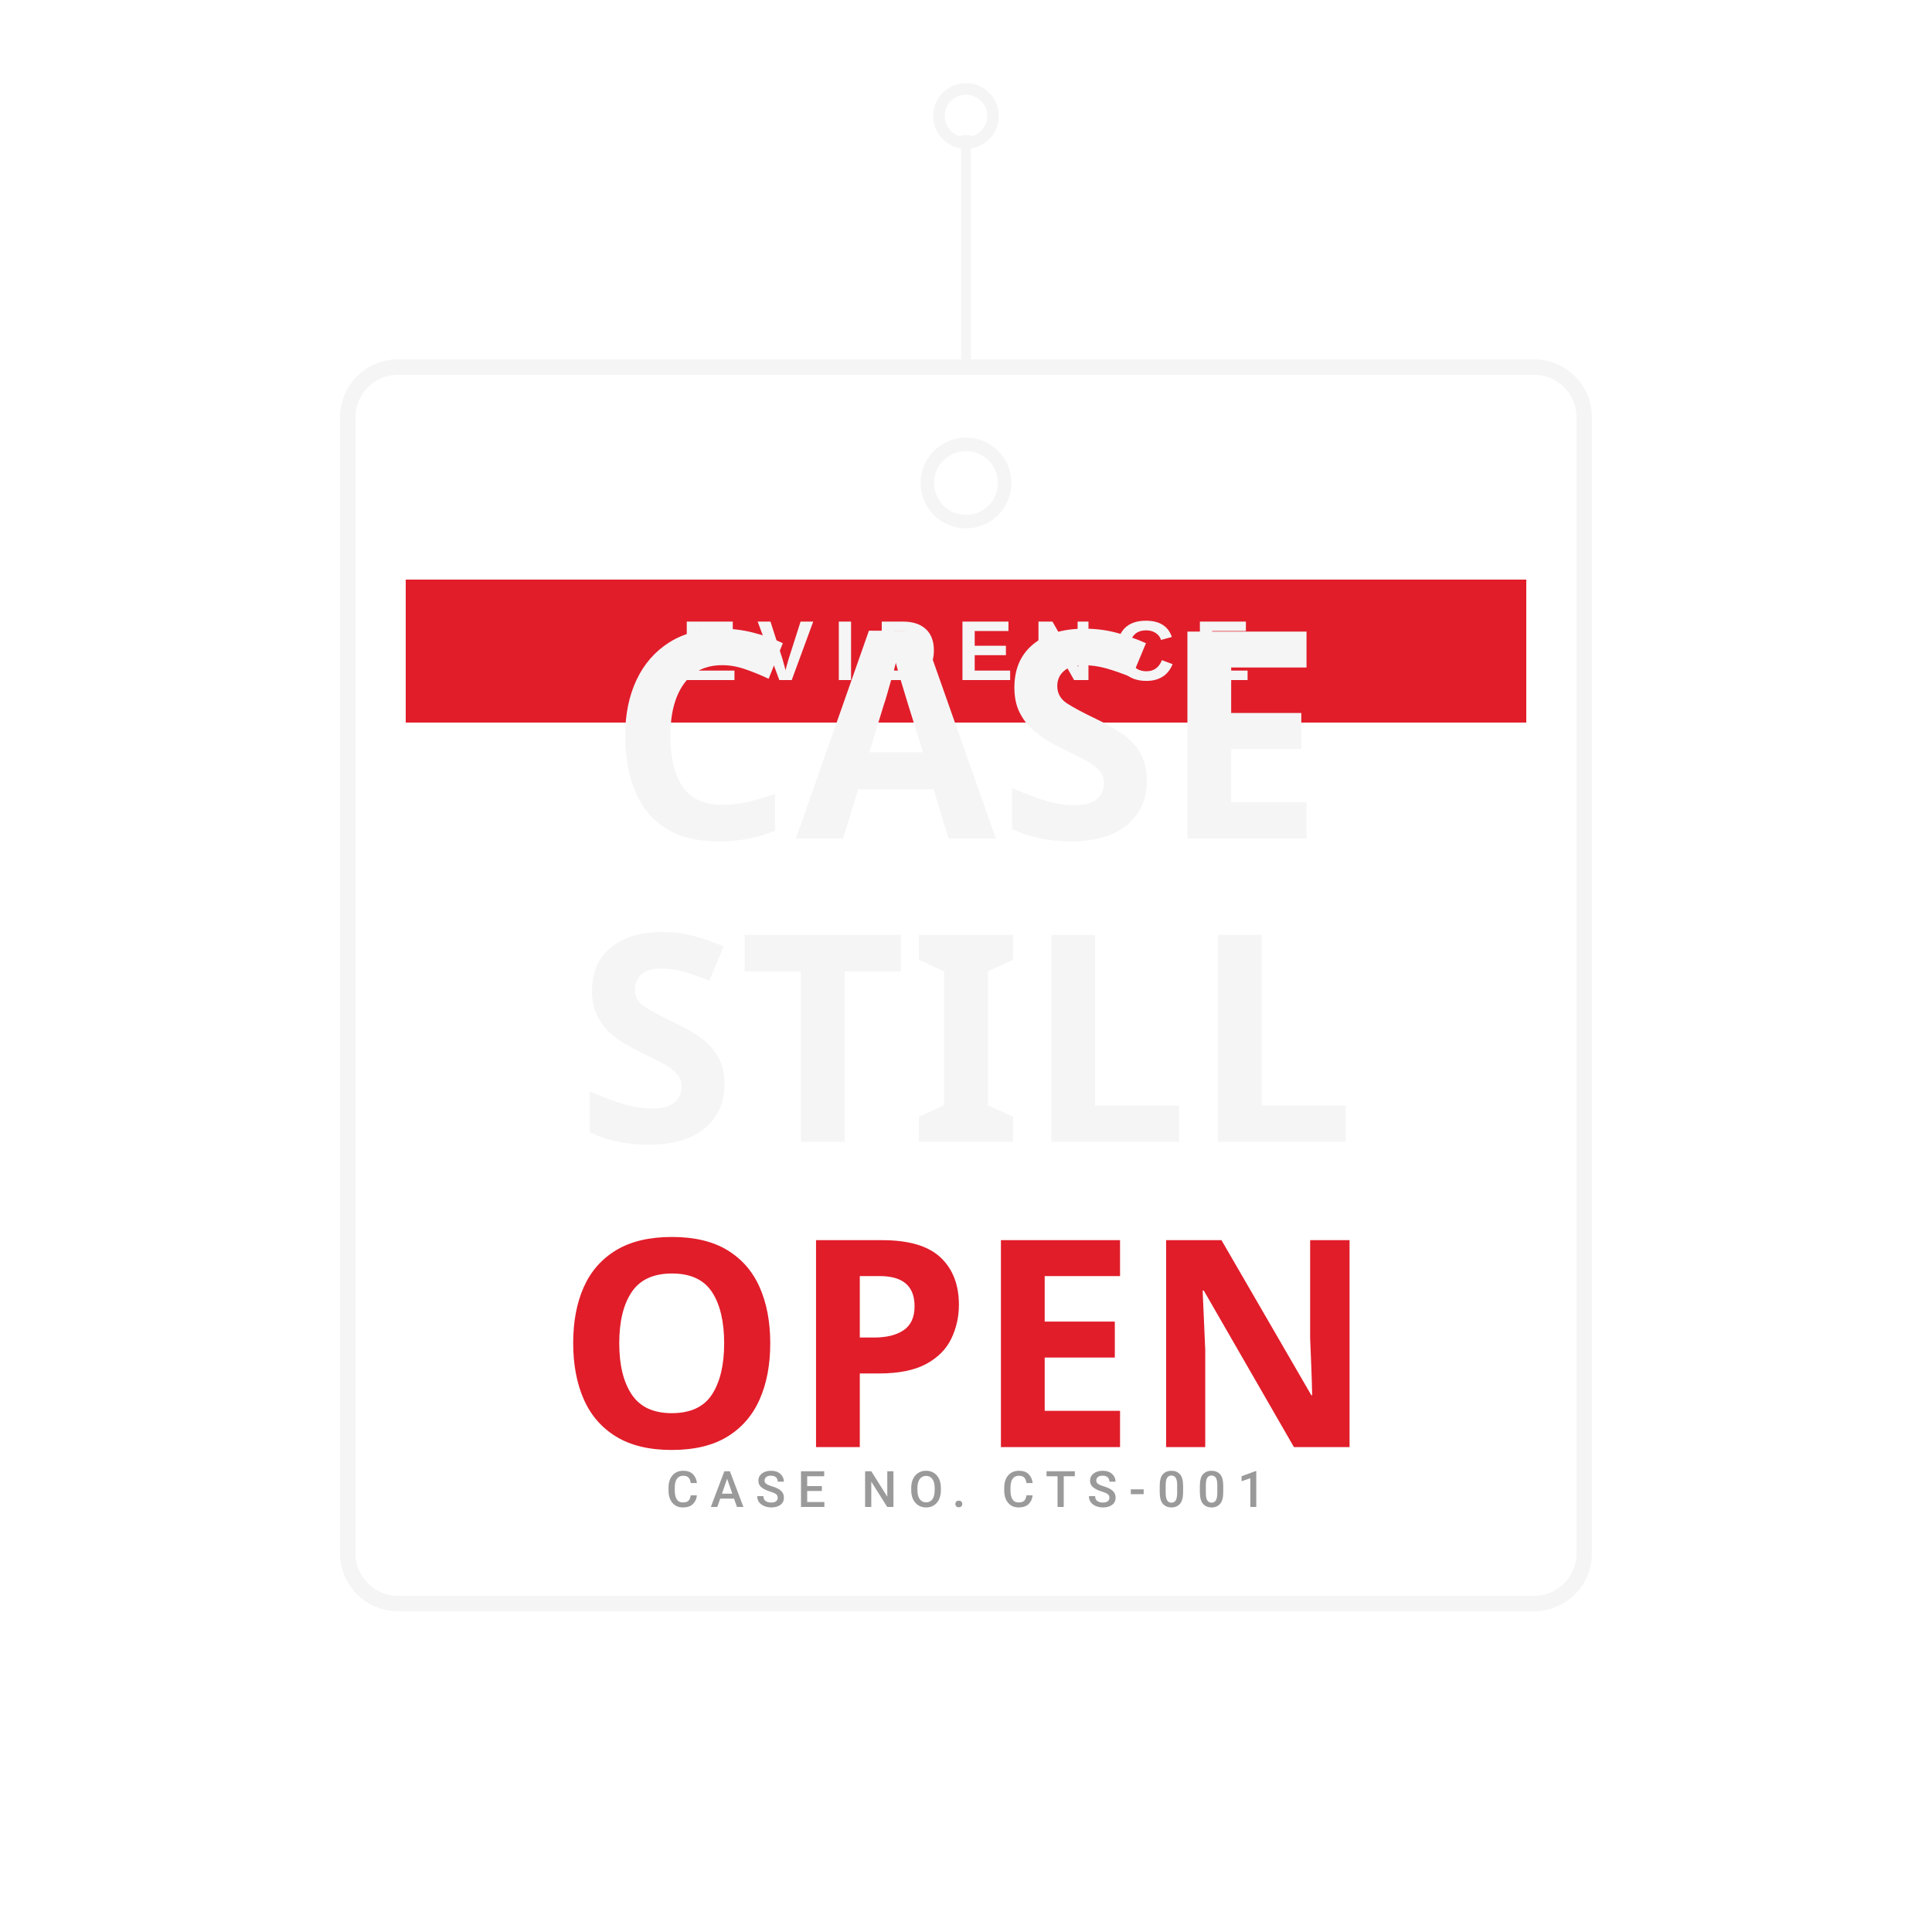
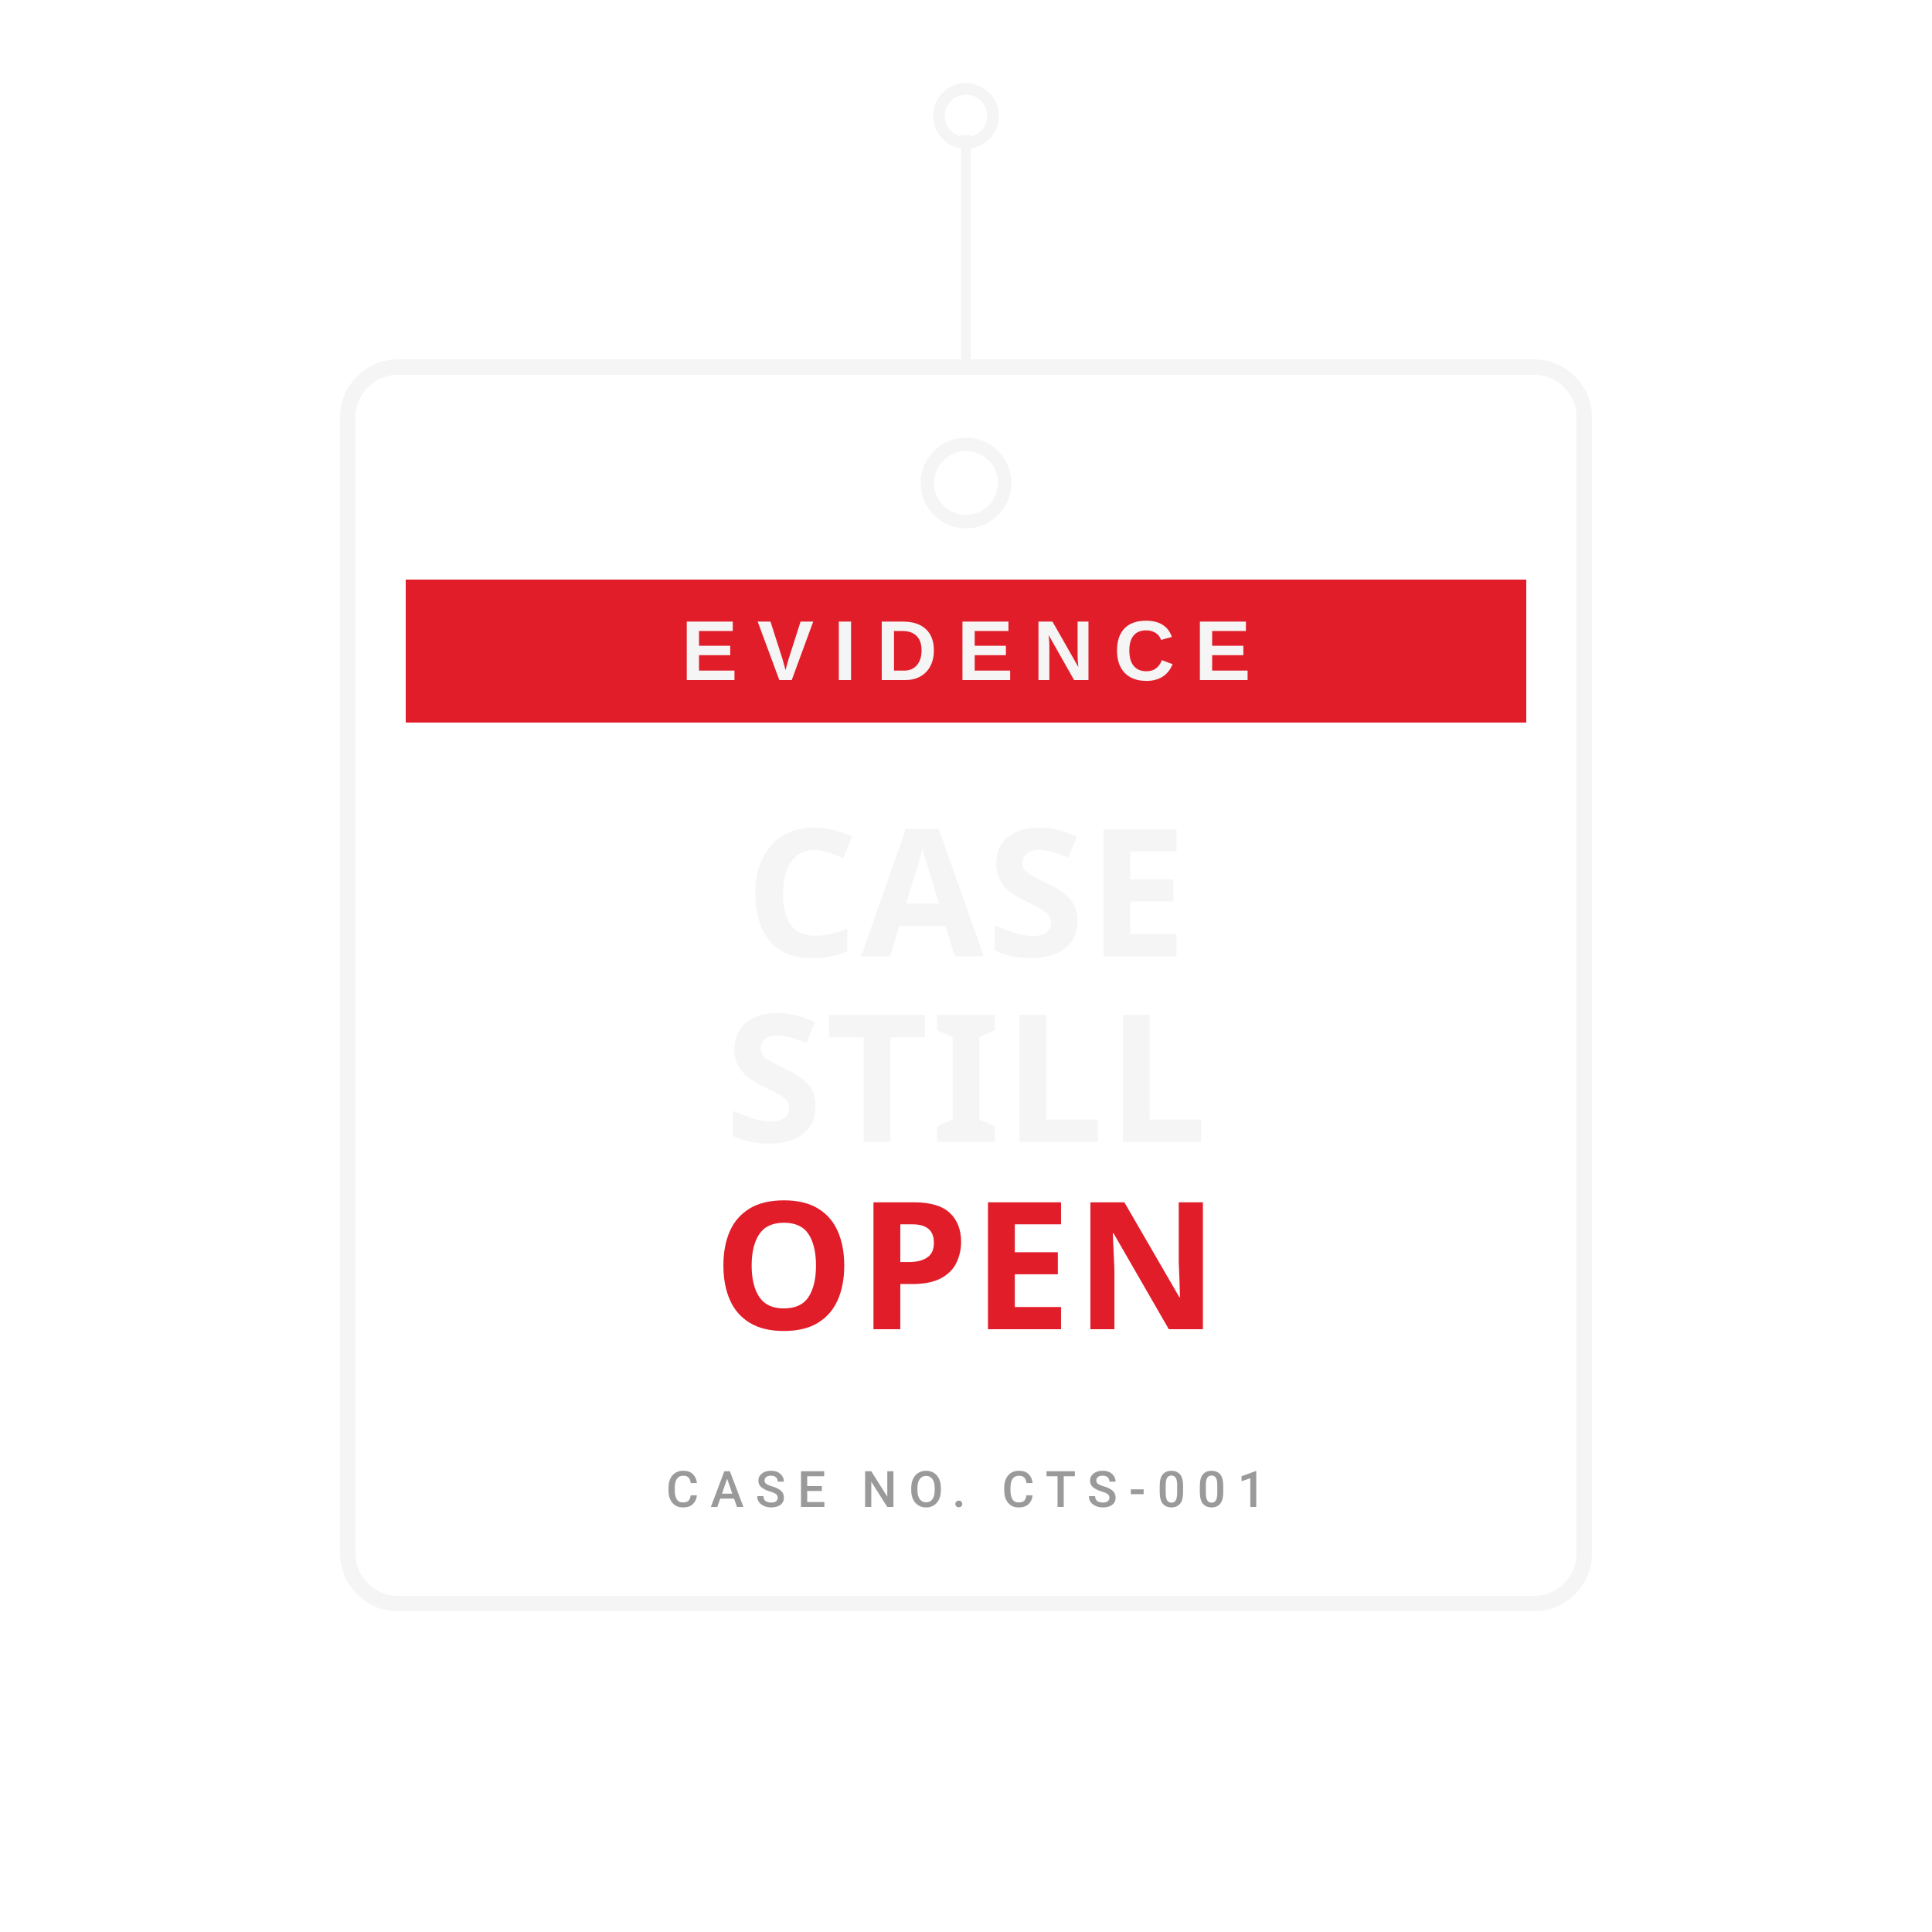
<svg xmlns="http://www.w3.org/2000/svg" viewBox="0 0 1000 1000" width="1000" height="1000" role="img" aria-label="Case Still Open CrimeTimeSnacks design">
  <g>
    <line x1="500" y1="70" x2="500" y2="190" stroke="#f5f5f5" stroke-width="5" />
    <circle cx="500" cy="60" r="14" fill="none" stroke="#f5f5f5" stroke-width="6" />
    <rect x="180" y="190" width="640" height="640" rx="26" fill="none" stroke="#f5f5f5" stroke-width="8" />
    <circle cx="500" cy="250" r="20" fill="none" stroke="#f5f5f5" stroke-width="7" />
    <rect x="210" y="300" width="580" height="74" fill="#e11d2a" />
    <text x="500" y="352" font-family="'Montserrat',Arial,sans-serif" font-weight="800" font-size="44" letter-spacing="10" fill="#f5f5f5" text-anchor="middle">EVIDENCE</text>
-     <text x="500" y="434" font-family="'Montserrat','Arial Black',Impact,sans-serif" font-weight="900" font-size="150" letter-spacing="1.5" fill="#f5f5f5" text-anchor="middle">CASE</text>
-     <text x="500" y="591" font-family="'Montserrat','Arial Black',Impact,sans-serif" font-weight="900" font-size="150" letter-spacing="1.5" fill="#f5f5f5" text-anchor="middle">STILL</text>
-     <text x="500" y="749" font-family="'Montserrat','Arial Black',Impact,sans-serif" font-weight="900" font-size="150" letter-spacing="1.5" fill="#e11d2a" text-anchor="middle">OPEN</text>
+     <text x="500" y="495" font-family="'Montserrat','Arial Black',Impact,sans-serif" font-weight="900" font-size="92" letter-spacing="1.5" fill="#f5f5f5" text-anchor="middle">CASE</text>
+     <text x="500" y="591" font-family="'Montserrat','Arial Black',Impact,sans-serif" font-weight="900" font-size="92" letter-spacing="1.5" fill="#f5f5f5" text-anchor="middle">STILL</text>
+     <text x="500" y="688" font-family="'Montserrat','Arial Black',Impact,sans-serif" font-weight="900" font-size="92" letter-spacing="1.5" fill="#e11d2a" text-anchor="middle">OPEN</text>
    <text x="500" y="780" font-family="'Roboto',monospace,Arial" font-weight="500" font-size="26" letter-spacing="6" fill="#9a9a9a" text-anchor="middle">CASE NO. CTS-001</text>
  </g>
</svg>
